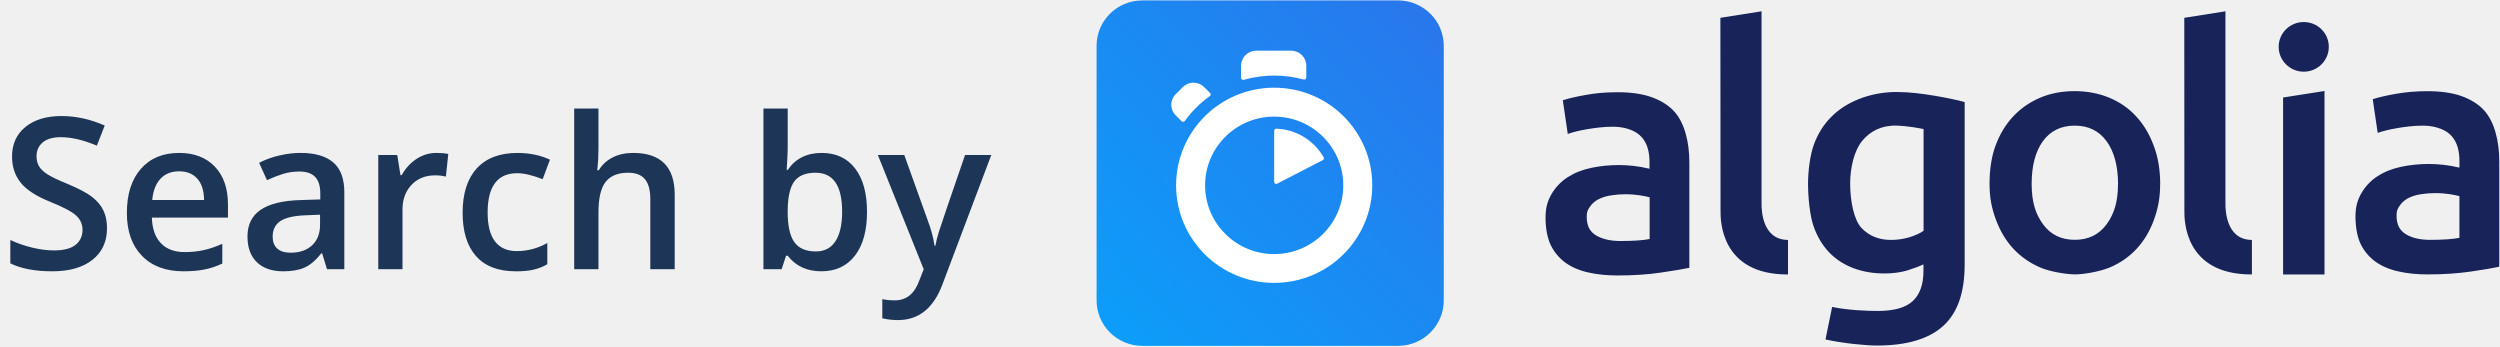
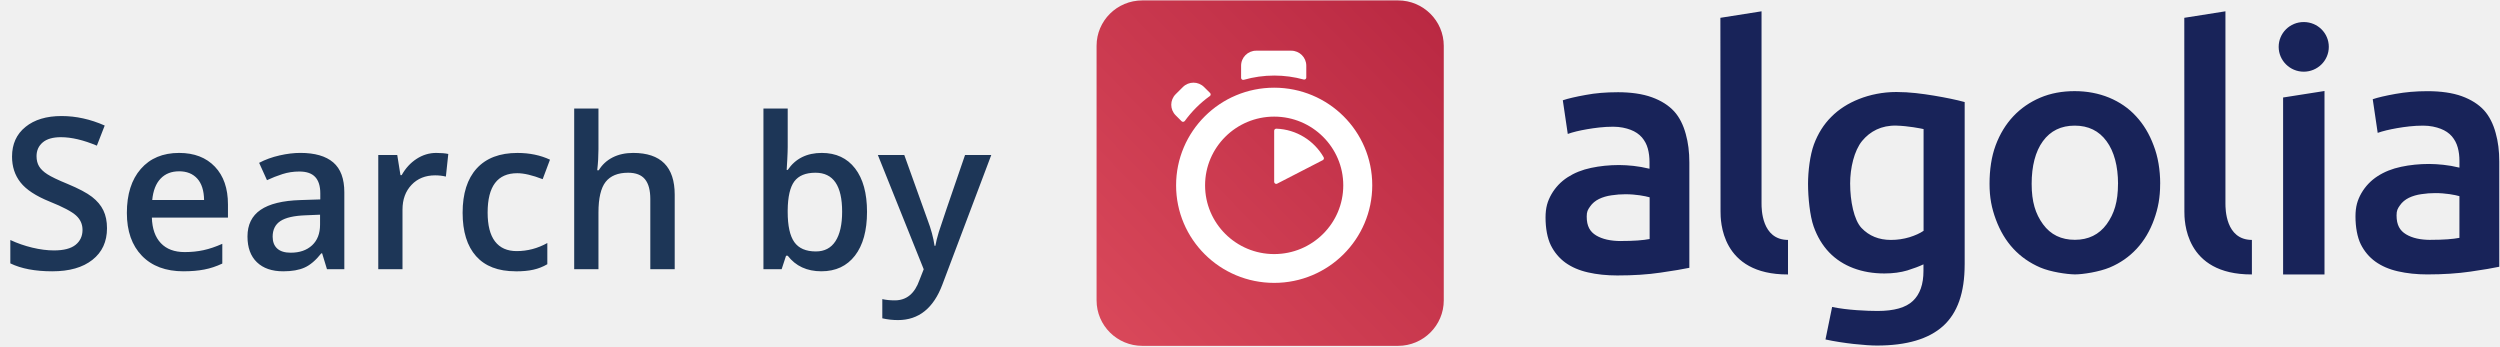
<svg xmlns="http://www.w3.org/2000/svg" width="130" height="18" viewBox="0 0 130 18">
  <defs>
    <linearGradient x1="-37.75%" y1="134.936%" x2="130.239%" y2="-27.7%" id="a">
-       <stop stop-color="#00AEFF" offset="0%" />
-       <stop stop-color="#3369E7" offset="100%" />
+       <stop stop-color="#e65564" offset="0%" />
+       <stop stop-color="#af1e3a" offset="100%" />
    </linearGradient>
  </defs>
  <g fill="none" fill-rule="evenodd">
    <path d="M59.4.022h13.3c1.308 0 2.376 1.057 2.376 2.364V15.62c0 1.302-1.063 2.364-2.377 2.364H59.4c-1.31 0-2.378-1.057-2.378-2.364V2.38c0-1.3 1.063-2.358 2.377-2.358z" fill="url(#a)" />
    <path d="M66.257 4.56c-2.815 0-5.1 2.272-5.1 5.078 0 2.806 2.285 5.072 5.1 5.072 2.815 0 5.1-2.272 5.1-5.078 0-2.805-2.28-5.072-5.1-5.072zm0 8.652c-1.983 0-3.593-1.602-3.593-3.574 0-1.972 1.61-3.574 3.593-3.574 1.983 0 3.593 1.602 3.593 3.574 0 1.972-1.605 3.574-3.593 3.574zm0-6.418v2.664c0 .076.082.13.153.093l2.378-1.225c.054-.027.07-.093.043-.147-.492-.86-1.406-1.45-2.463-1.488-.055 0-.11.044-.11.104zm-3.33-1.956l-.313-.31c-.306-.306-.8-.306-1.106 0l-.372.37c-.307.305-.307.795 0 1.1l.306.306c.05.05.12.038.165-.01.18-.247.378-.48.597-.7.224-.222.454-.418.706-.598.055-.033.06-.11.017-.158zm5-.806v-.616c0-.43-.35-.78-.783-.78H65.32c-.432 0-.783.35-.783.78v.632c0 .07.066.12.137.103.51-.146 1.046-.222 1.588-.222.52 0 1.036.07 1.534.207.066.016.132-.033.132-.103z" fill="#FFF" />
    <path d="M102.162 13.762c0 1.455-.372 2.517-1.123 3.193-.75.675-1.896 1.013-3.44 1.013-.565 0-1.737-.11-2.674-.316l.345-1.69c.785.165 1.82.208 2.362.208.86 0 1.474-.174 1.84-.523.368-.35.548-.866.548-1.553v-.348c-.213.103-.493.207-.838.316-.345.103-.745.158-1.194.158-.59 0-1.128-.093-1.616-.278-.487-.185-.91-.458-1.254-.817-.345-.36-.62-.812-.81-1.352-.192-.54-.29-1.503-.29-2.212 0-.663.103-1.497.306-2.052.208-.556.504-1.036.904-1.433.394-.398.876-.703 1.44-.927.564-.223 1.227-.365 1.945-.365.695 0 1.336.088 1.96.19.625.105 1.156.214 1.59.333v8.456zm-5.954-4.206c0 .894.197 1.885.592 2.3.394.413.903.62 1.528.62.34 0 .663-.05.964-.14.3-.094.542-.203.734-.334v-5.29c-.153-.033-.794-.163-1.413-.18-.778-.02-1.37.295-1.786.8-.41.508-.62 1.396-.62 2.224zm16.12 0c0 .72-.104 1.264-.317 1.858-.213.594-.514 1.1-.903 1.52-.39.42-.855.746-1.402.975-.548.228-1.392.36-1.813.36-.422-.007-1.26-.127-1.802-.36-.543-.235-1.008-.557-1.397-.976-.39-.42-.69-.926-.91-1.52-.22-.594-.328-1.14-.328-1.858 0-.72.098-1.41.318-2 .22-.588.525-1.09.92-1.51.394-.418.865-.74 1.402-.968.542-.23 1.14-.338 1.786-.338.647 0 1.244.114 1.792.338.548.228 1.02.55 1.402.97.39.42.69.92.91 1.51.23.587.344 1.28.344 1.998zm-2.19.005c0-.92-.203-1.687-.598-2.22-.394-.54-.947-.808-1.654-.808-.706 0-1.26.267-1.654.807-.394.538-.586 1.3-.586 2.22 0 .933.197 1.56.59 2.1.396.544.95.81 1.656.81s1.26-.272 1.654-.81c.394-.546.59-1.167.59-2.1zm6.96 4.71c-3.51.015-3.51-2.823-3.51-3.276L113.583.926l2.14-.338V10.59c0 .257 0 1.88 1.376 1.886v1.793zm3.775 0h-2.152V5.07l2.153-.338v9.535zm-1.08-10.543c.72 0 1.305-.578 1.305-1.292 0-.713-.58-1.29-1.304-1.29-.723 0-1.303.577-1.303 1.29 0 .714.587 1.292 1.304 1.292zm6.432 1.013c.706 0 1.304.087 1.786.26.483.176.87.42 1.156.73.285.312.488.737.608 1.184.126.446.187.937.187 1.476v5.48c-.328.072-.827.154-1.495.252-.668.098-1.418.147-2.25.147-.554 0-1.064-.056-1.518-.16-.46-.103-.85-.272-1.178-.506-.324-.234-.576-.534-.762-.904-.18-.37-.274-.894-.274-1.44 0-.522.104-.854.306-1.214.21-.36.488-.653.84-.882.355-.23.76-.392 1.225-.49.466-.1.954-.148 1.458-.148.235 0 .482.017.744.044.263.027.537.076.833.147v-.35c0-.244-.027-.478-.088-.696-.06-.222-.164-.413-.306-.582-.148-.17-.34-.3-.58-.392-.242-.093-.55-.164-.916-.164-.493 0-.942.06-1.353.13-.41.072-.75.154-1.008.246l-.258-1.75c.268-.09.668-.184 1.183-.276.515-.093 1.068-.142 1.66-.142zm.18 7.73c.658 0 1.145-.037 1.485-.103V10.2c-.12-.034-.29-.072-.515-.105-.224-.032-.47-.054-.745-.054-.235 0-.476.017-.717.055-.24.033-.46.098-.652.19-.19.094-.35.224-.465.393-.12.17-.175.267-.175.523 0 .503.175.79.493.982.323.196.75.29 1.293.29zM84.11 4.795c.707 0 1.304.088 1.786.262.482.174.87.42 1.156.73.29.316.487.735.608 1.182.126.447.186.937.186 1.477v5.48c-.33.07-.827.153-1.495.25-.67.1-1.42.148-2.253.148-.553 0-1.062-.054-1.517-.158-.46-.103-.85-.272-1.178-.506-.323-.236-.575-.535-.76-.906-.182-.37-.275-.893-.275-1.438 0-.523.104-.856.307-1.215.208-.36.487-.653.838-.882.356-.23.76-.392 1.227-.49.464-.098.952-.147 1.456-.147.235 0 .482.017.745.044.258.028.538.077.833.148v-.35c0-.244-.027-.48-.087-.697-.06-.223-.165-.414-.307-.582-.15-.17-.34-.3-.582-.393-.24-.092-.547-.163-.914-.163-.493 0-.942.06-1.353.13-.41.07-.75.153-1.007.246l-.258-1.75c.27-.092.67-.184 1.184-.277.513-.098 1.067-.142 1.658-.142zm.186 7.737c.658 0 1.145-.037 1.485-.103V10.26c-.122-.034-.29-.072-.516-.105-.225-.032-.47-.054-.745-.054-.236 0-.477.017-.72.055-.24.033-.46.098-.65.19-.192.094-.35.224-.466.393-.12.17-.175.267-.175.523 0 .503.174.79.492.982.317.19.75.29 1.292.29zm8.682 1.74c-3.51.015-3.51-2.823-3.51-3.276L89.46.926 91.6.588V10.59c0 .257 0 1.88 1.376 1.886v1.793z" fill="#182359" />
    <path d="M5.564 11.868c0 .698-.252 1.246-.757 1.643-.505.4-1.2.597-2.09.597-.887 0-1.614-.137-2.18-.413V12.48c.358.168.74.3 1.14.397.404.097.78.145 1.127.145.508 0 .883-.096 1.125-.29.24-.193.362-.453.362-.778 0-.294-.11-.543-.334-.747-.222-.204-.68-.446-1.375-.725-.716-.29-1.22-.62-1.514-.994-.295-.372-.442-.82-.442-1.342 0-.656.233-1.17.7-1.547.464-.377 1.09-.565 1.873-.565.753 0 1.5.164 2.246.494l-.408 1.046c-.698-.293-1.32-.44-1.87-.44-.414 0-.73.09-.944.27-.215.182-.323.42-.323.718 0 .204.044.38.13.524.086.145.228.282.425.41.197.13.55.3 1.063.51.577.24 1 .465 1.268.672.268.208.465.442.59.704.126.26.188.57.188.924zm3.98 2.24c-.923 0-1.646-.27-2.167-.81-.52-.538-.78-1.28-.78-2.225 0-.97.24-1.733.724-2.288.484-.555 1.148-.833 1.993-.833.785 0 1.404.238 1.86.715.454.476.68 1.13.68 1.965v.682H7.897c.017.577.173 1.02.467 1.33.293.31.707.464 1.24.464.35 0 .678-.033.98-.1.303-.065.628-.175.976-.33v1.027c-.31.146-.62.25-.936.31-.315.062-.675.092-1.08.092zm-.23-5.2c-.402 0-.723.127-.965.382-.242.254-.386.624-.433 1.11h2.696c-.007-.49-.125-.86-.354-1.113-.23-.253-.545-.38-.947-.38zM17.003 14l-.252-.827h-.043c-.287.362-.575.608-.865.738-.29.132-.663.197-1.117.197-.584 0-1.04-.157-1.367-.472-.327-.315-.49-.76-.49-1.338 0-.612.227-1.074.68-1.385.456-.312 1.15-.482 2.08-.51l1.026-.033v-.318c0-.38-.09-.663-.266-.85-.177-.19-.452-.283-.825-.283-.304 0-.596.044-.875.133-.28.09-.548.195-.806.317l-.408-.902c.322-.17.675-.297 1.058-.384.383-.088.745-.132 1.085-.132.755 0 1.325.165 1.71.494.385.33.577.847.577 1.553v4h-.902zm-1.88-.86c.46 0 .827-.127 1.105-.383.276-.256.415-.615.415-1.077v-.516l-.763.032c-.594.022-1.026.12-1.297.298-.27.178-.405.45-.405.814 0 .265.078.47.236.615.158.145.394.218.71.218zm7.558-5.188c.254 0 .464.018.63.054l-.125 1.176c-.18-.043-.365-.064-.56-.064-.503 0-.913.164-1.226.494-.312.33-.47.757-.47 1.284V14h-1.26V8.06h.987l.167 1.047h.064c.197-.355.454-.636.77-.843.318-.208.66-.312 1.024-.312zm4.125 6.155c-.9 0-1.582-.262-2.05-.786-.466-.524-.7-1.277-.7-2.258 0-1 .245-1.767.733-2.304.49-.537 1.195-.806 2.12-.806.626 0 1.19.117 1.69.35l-.38 1.014c-.534-.207-.974-.31-1.322-.31-1.027 0-1.54.68-1.54 2.045 0 .667.127 1.168.383 1.502.257.335.632.503 1.126.503.562 0 1.094-.14 1.595-.42v1.102c-.224.132-.465.227-.72.284-.257.06-.568.087-.933.087zM35.084 14h-1.268v-3.652c0-.46-.092-.8-.276-1.026-.185-.226-.477-.34-.878-.34-.53 0-.92.16-1.17.477-.247.316-.372.846-.372 1.59V14h-1.262V5.643h1.262v2.12c0 .34-.02.705-.064 1.09h.08c.172-.285.41-.507.717-.665.306-.157.664-.236 1.072-.236 1.44 0 2.16.725 2.16 2.175V14zm7.648-6.048c.742 0 1.32.27 1.733.806.413.537.62 1.29.62 2.26 0 .975-.21 1.733-.628 2.276-.42.542-1 .813-1.746.813-.75 0-1.335-.27-1.75-.81h-.086l-.23.703h-.946V5.643h1.262V7.63c0 .147-.007.365-.022.655-.014.29-.025.475-.032.553h.054c.4-.59.992-.886 1.772-.886zm-.327 1.03c-.51 0-.875.15-1.1.45-.222.3-.338.8-.345 1.5v.087c0 .722.115 1.246.344 1.57.23.324.603.486 1.122.486.448 0 .787-.177 1.018-.532.23-.354.347-.866.347-1.536 0-1.35-.46-2.025-1.385-2.025zm3.244-.922h1.374l1.208 3.367c.183.48.305.93.366 1.354h.043c.033-.196.092-.435.178-.716.086-.28.54-1.616 1.364-4.004h1.364l-2.54 6.73c-.462 1.235-1.232 1.853-2.31 1.853-.28 0-.55-.03-.816-.092v-.998c.19.043.406.065.65.065.61 0 1.036-.353 1.283-1.058l.22-.56-2.384-5.94z" fill="#1D3657" />
  </g>
</svg>
